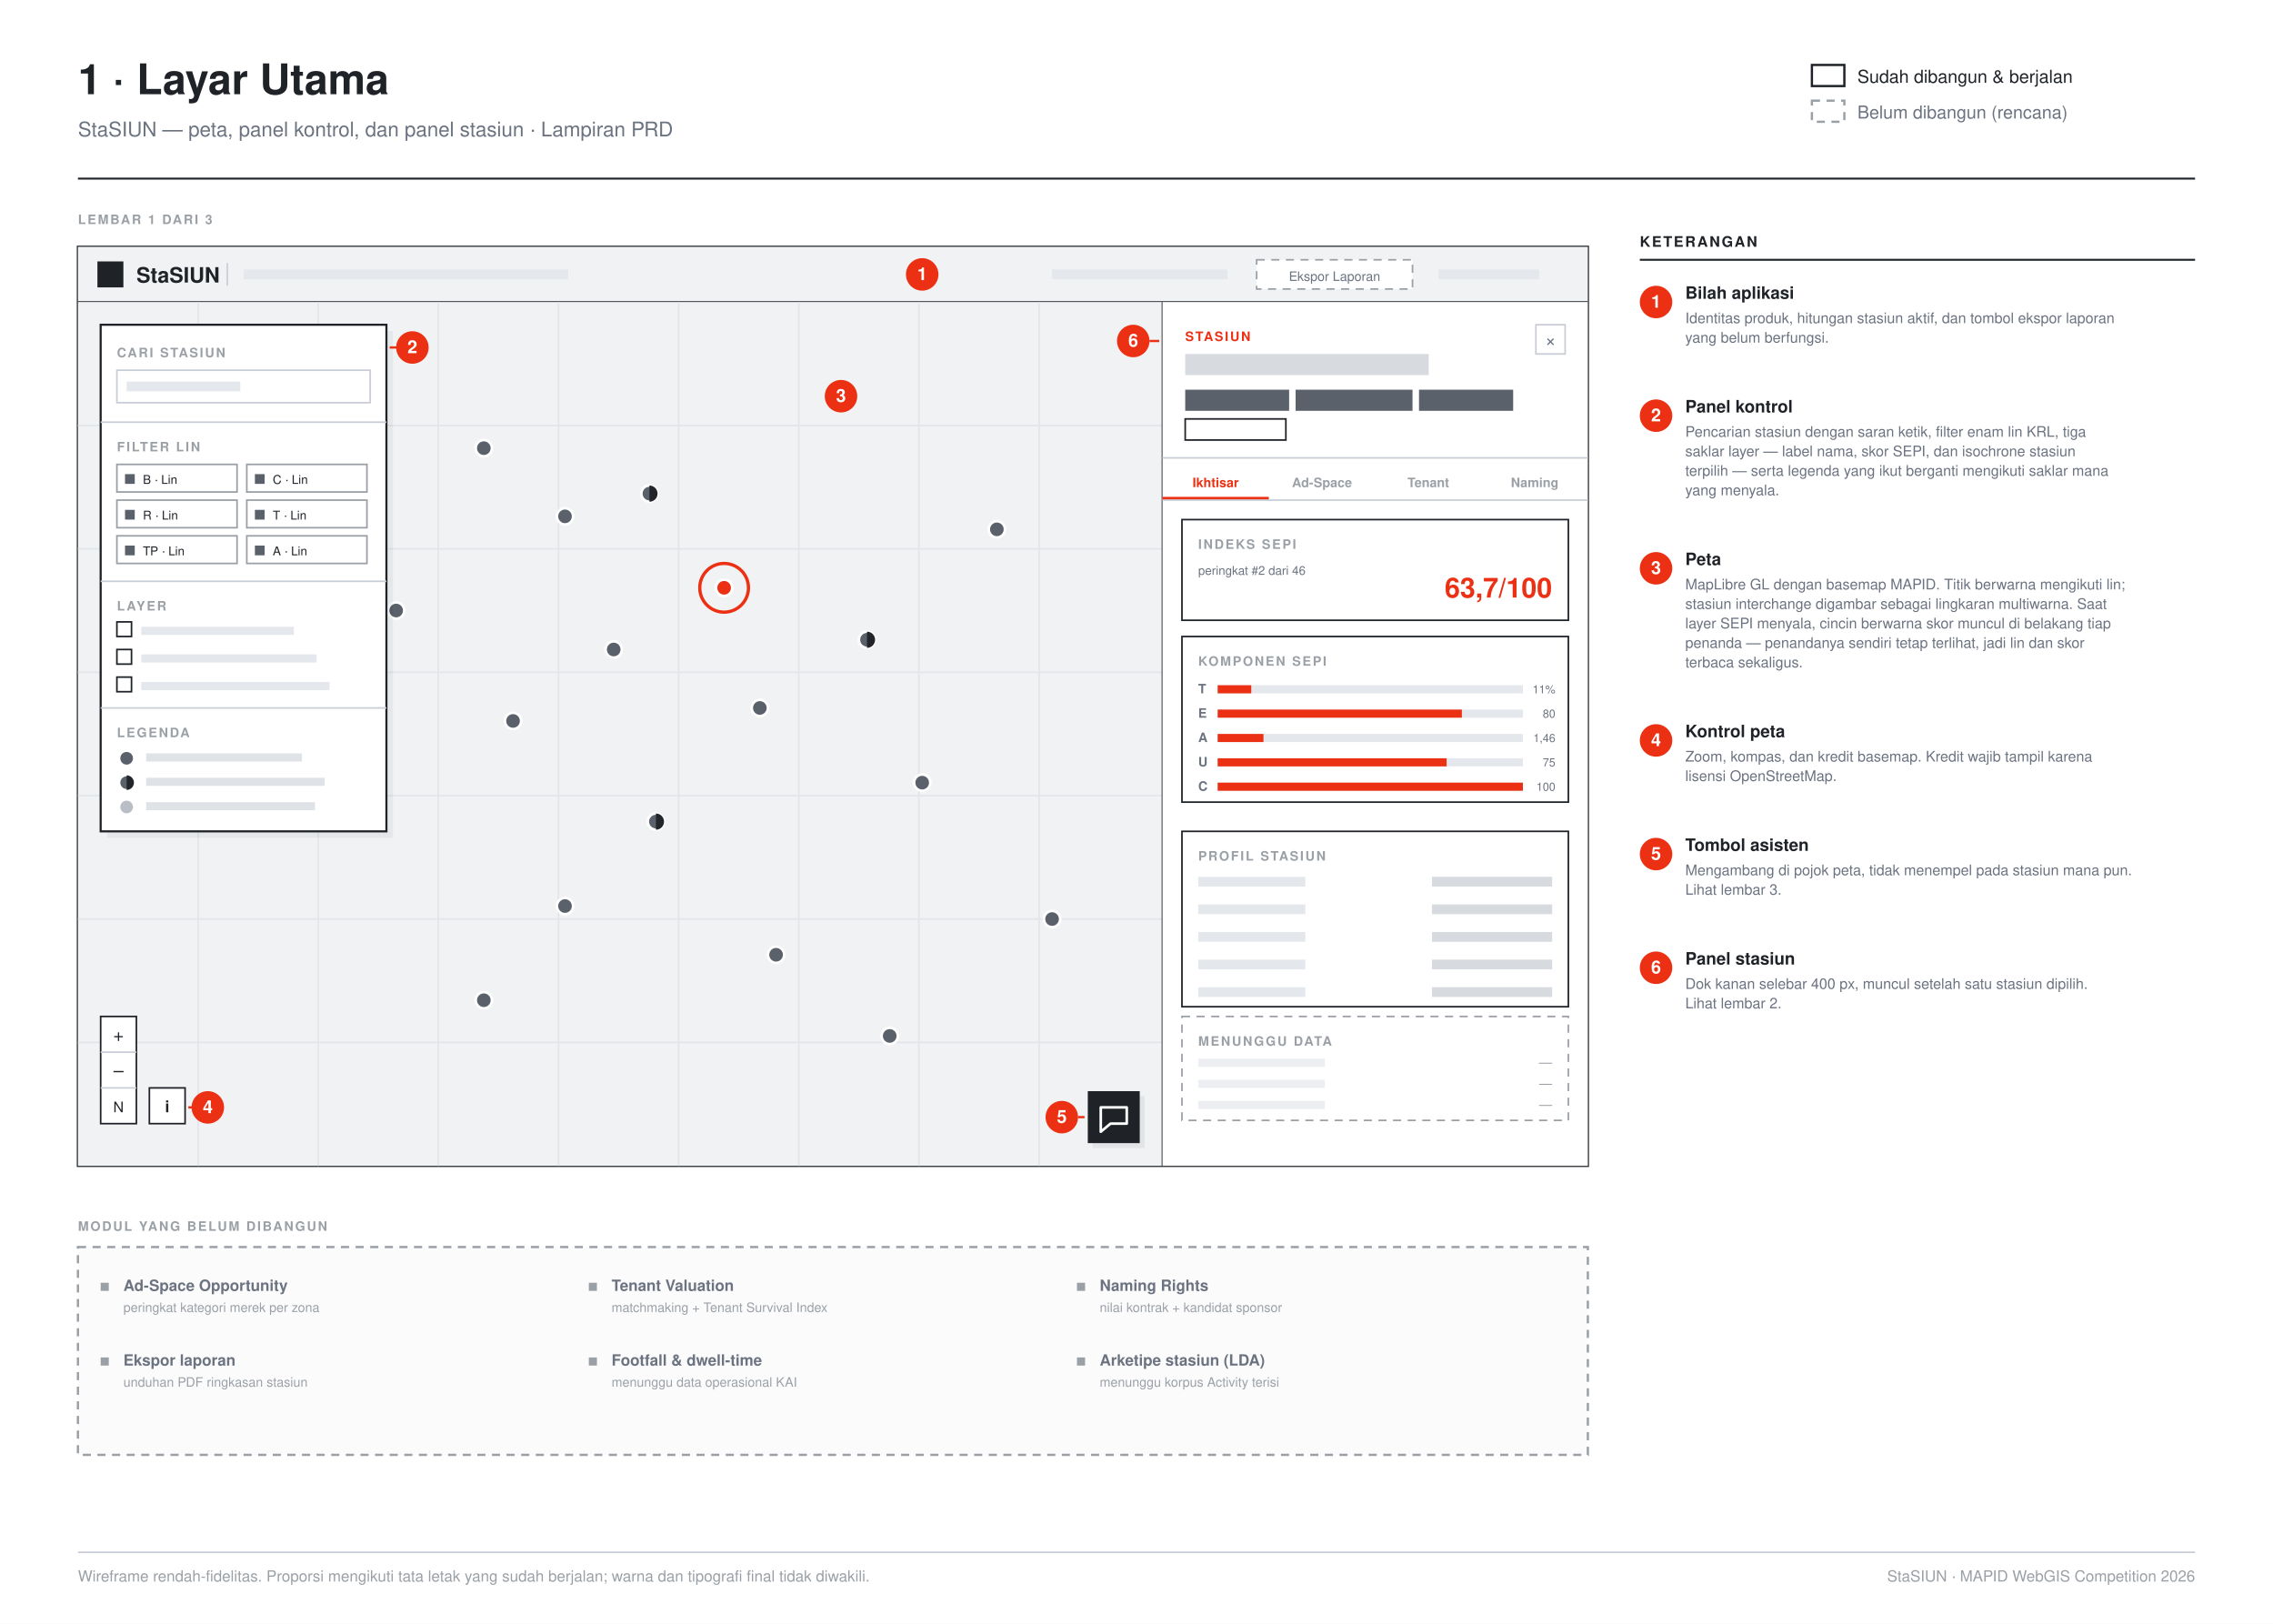
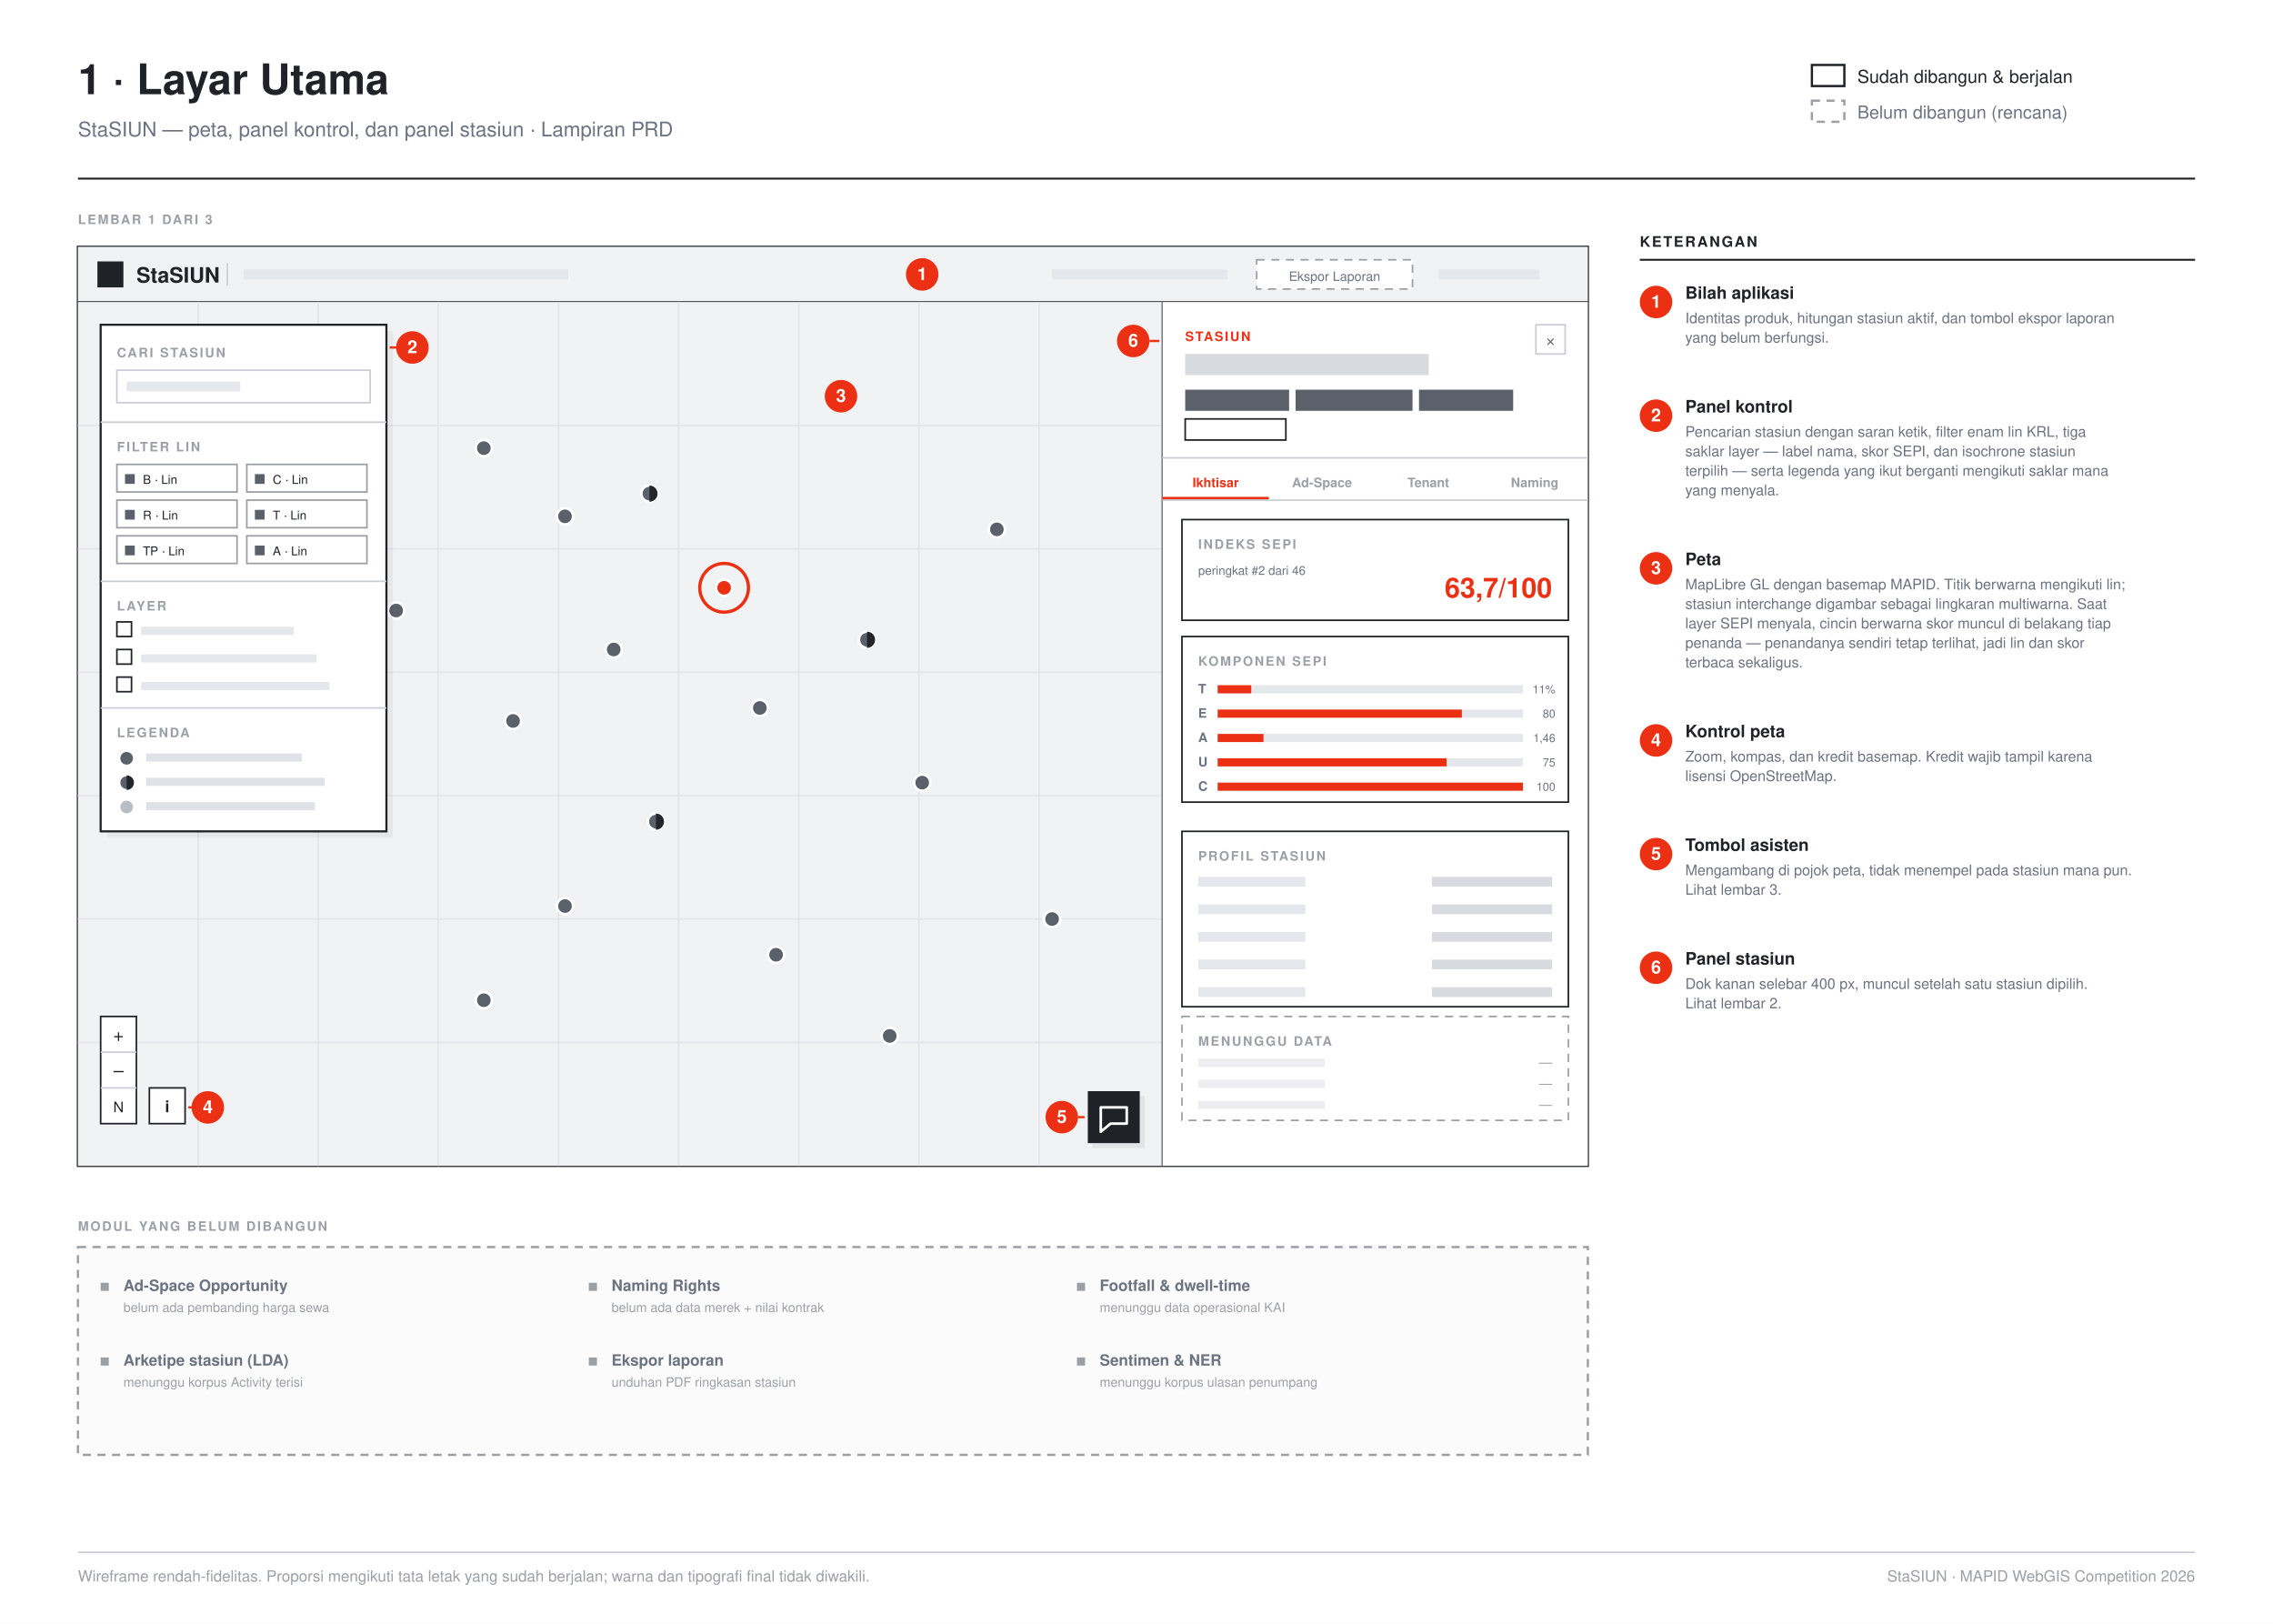
<svg xmlns="http://www.w3.org/2000/svg" width="1400" height="1000" viewBox="0 0 1400 1000">
  <rect width="1400" height="1000" fill="#ffffff" />
  <text x="48" y="58" font-family="Helvetica Neue, Helvetica, Arial, sans-serif" font-size="26" fill="#1f2328" font-weight="700" text-anchor="start">1 · Layar Utama</text>
  <text x="48" y="84" font-family="Helvetica Neue, Helvetica, Arial, sans-serif" font-size="12.5" fill="#6b7280" font-weight="400" text-anchor="start">StaSIUN — peta, panel kontrol, dan panel stasiun  ·  Lampiran PRD</text>
  <rect x="1116" y="40" width="20" height="13" fill="#ffffff" stroke="#1f2328" stroke-width="1.4" />
  <text x="1144" y="51" font-family="Helvetica Neue, Helvetica, Arial, sans-serif" font-size="11" fill="#1f2328" font-weight="400" text-anchor="start">Sudah dibangun &amp; berjalan</text>
  <rect x="1116" y="62" width="20" height="13" fill="#ffffff" stroke="#9aa0a6" stroke-width="1.4" stroke-dasharray="5 4" />
  <text x="1144" y="73" font-family="Helvetica Neue, Helvetica, Arial, sans-serif" font-size="11" fill="#6b7280" font-weight="400" text-anchor="start">Belum dibangun (rencana)</text>
  <line x1="48" y1="110" x2="1352" y2="110" stroke="#1f2328" stroke-width="1.2" />
  <text x="48" y="138" font-family="Helvetica Neue, Helvetica, Arial, sans-serif" font-size="8" fill="#9aa0a6" font-weight="600" text-anchor="start" letter-spacing="1">LEMBAR 1 DARI 3</text>
  <rect x="48" y="152" width="930" height="566" fill="#ffffff" stroke="#1f2328" stroke-width="1.4" />
  <rect x="48" y="152" width="930" height="34" fill="#f1f2f4" />
  <line x1="48" y1="186" x2="978" y2="186" stroke="#1f2328" stroke-width="1" />
  <rect x="60" y="161" width="16" height="16" fill="#1f2328" />
  <text x="84" y="174" font-family="Helvetica Neue, Helvetica, Arial, sans-serif" font-size="13" fill="#1f2328" font-weight="700" text-anchor="start">StaSIUN</text>
  <line x1="140" y1="162" x2="140" y2="176" stroke="#c9ced6" stroke-width="1" />
  <rect x="150" y="166" width="200" height="6" fill="#e4e7ec" />
  <rect x="648" y="166" width="108" height="6" fill="#e4e7ec" />
  <rect x="774" y="160" width="96" height="18" fill="#ffffff" stroke="#9aa0a6" stroke-width="1" stroke-dasharray="5 4" />
  <text x="822" y="173" font-family="Helvetica Neue, Helvetica, Arial, sans-serif" font-size="8" fill="#6b7280" font-weight="400" text-anchor="middle">Ekspor Laporan</text>
  <rect x="886" y="166" width="62" height="6" fill="#e4e7ec" />
  <rect x="48" y="186" width="668" height="532" fill="#f1f2f4" />
  <line x1="48" y1="262" x2="716" y2="262" stroke="#e2e5ea" stroke-width="1" />
  <line x1="48" y1="338" x2="716" y2="338" stroke="#e2e5ea" stroke-width="1" />
  <line x1="48" y1="414" x2="716" y2="414" stroke="#e2e5ea" stroke-width="1" />
  <line x1="48" y1="490" x2="716" y2="490" stroke="#e2e5ea" stroke-width="1" />
  <line x1="48" y1="566" x2="716" y2="566" stroke="#e2e5ea" stroke-width="1" />
  <line x1="48" y1="642" x2="716" y2="642" stroke="#e2e5ea" stroke-width="1" />
  <line x1="122" y1="186" x2="122" y2="718" stroke="#e2e5ea" stroke-width="1" />
  <line x1="196" y1="186" x2="196" y2="718" stroke="#e2e5ea" stroke-width="1" />
  <line x1="270" y1="186" x2="270" y2="718" stroke="#e2e5ea" stroke-width="1" />
  <line x1="344" y1="186" x2="344" y2="718" stroke="#e2e5ea" stroke-width="1" />
  <line x1="418" y1="186" x2="418" y2="718" stroke="#e2e5ea" stroke-width="1" />
  <line x1="492" y1="186" x2="492" y2="718" stroke="#e2e5ea" stroke-width="1" />
  <line x1="566" y1="186" x2="566" y2="718" stroke="#e2e5ea" stroke-width="1" />
  <line x1="640" y1="186" x2="640" y2="718" stroke="#e2e5ea" stroke-width="1" />
  <line x1="716" y1="186" x2="716" y2="718" stroke="#1f2328" stroke-width="1" />
  <circle cx="298" cy="276" r="5" fill="#5a616b" stroke="#ffffff" stroke-width="1.6" />
  <circle cx="348" cy="318" r="5" fill="#5a616b" stroke="#ffffff" stroke-width="1.6" />
  <circle cx="400" cy="304" r="5" fill="#5a616b" stroke="#ffffff" stroke-width="1.6" />
  <circle cx="446" cy="362" r="5" fill="#5a616b" stroke="#ffffff" stroke-width="1.6" />
  <circle cx="378" cy="400" r="5" fill="#5a616b" stroke="#ffffff" stroke-width="1.6" />
  <circle cx="316" cy="444" r="5" fill="#5a616b" stroke="#ffffff" stroke-width="1.6" />
  <circle cx="468" cy="436" r="5" fill="#5a616b" stroke="#ffffff" stroke-width="1.6" />
  <circle cx="534" cy="394" r="5" fill="#5a616b" stroke="#ffffff" stroke-width="1.6" />
  <circle cx="568" cy="482" r="5" fill="#5a616b" stroke="#ffffff" stroke-width="1.6" />
  <circle cx="404" cy="506" r="5" fill="#5a616b" stroke="#ffffff" stroke-width="1.6" />
  <circle cx="348" cy="558" r="5" fill="#5a616b" stroke="#ffffff" stroke-width="1.6" />
  <circle cx="298" cy="616" r="5" fill="#5a616b" stroke="#ffffff" stroke-width="1.6" />
  <circle cx="478" cy="588" r="5" fill="#5a616b" stroke="#ffffff" stroke-width="1.6" />
  <circle cx="548" cy="638" r="5" fill="#5a616b" stroke="#ffffff" stroke-width="1.6" />
  <circle cx="244" cy="376" r="5" fill="#5a616b" stroke="#ffffff" stroke-width="1.6" />
  <circle cx="198" cy="486" r="5" fill="#5a616b" stroke="#ffffff" stroke-width="1.6" />
  <circle cx="614" cy="326" r="5" fill="#5a616b" stroke="#ffffff" stroke-width="1.6" />
  <circle cx="648" cy="566" r="5" fill="#5a616b" stroke="#ffffff" stroke-width="1.6" />
  <path d="M400 299 A5 5 0 0 1 400 309 Z" fill="#22262b" />
  <path d="M404 501 A5 5 0 0 1 404 511 Z" fill="#22262b" />
  <path d="M534 389 A5 5 0 0 1 534 399 Z" fill="#22262b" />
  <circle cx="446" cy="362" r="15" fill="none" stroke="#ec3013" stroke-width="2" />
  <circle cx="446" cy="362" r="5" fill="#ec3013" stroke="#ffffff" stroke-width="1.6" />
  <rect x="66" y="204" width="176" height="312" fill="#000000" opacity="0.05" />
  <rect x="62" y="200" width="176" height="312" fill="#ffffff" stroke="#1f2328" stroke-width="1.3" />
  <text x="72" y="220" font-family="Helvetica Neue, Helvetica, Arial, sans-serif" font-size="8" fill="#9aa0a6" font-weight="600" text-anchor="start" letter-spacing="1">CARI STASIUN</text>
  <rect x="72" y="228" width="156" height="20" fill="#ffffff" stroke="#c9ced6" stroke-width="1" />
  <rect x="78" y="235" width="70" height="6" fill="#e4e7ec" />
  <line x1="62" y1="260" x2="238" y2="260" stroke="#c9ced6" stroke-width="1" />
  <text x="72" y="278" font-family="Helvetica Neue, Helvetica, Arial, sans-serif" font-size="8" fill="#9aa0a6" font-weight="600" text-anchor="start" letter-spacing="1">FILTER LIN</text>
  <rect x="72" y="286" width="74" height="17" fill="#ffffff" stroke="#9aa0a6" stroke-width="1" />
  <rect x="77" y="292" width="6" height="6" fill="#5a616b" />
  <text x="88" y="298" font-family="Helvetica Neue, Helvetica, Arial, sans-serif" font-size="7.5" fill="#1f2328" font-weight="400" text-anchor="start">B · Lin</text>
  <rect x="152" y="286" width="74" height="17" fill="#ffffff" stroke="#9aa0a6" stroke-width="1" />
  <rect x="157" y="292" width="6" height="6" fill="#5a616b" />
  <text x="168" y="298" font-family="Helvetica Neue, Helvetica, Arial, sans-serif" font-size="7.5" fill="#1f2328" font-weight="400" text-anchor="start">C · Lin</text>
  <rect x="72" y="308" width="74" height="17" fill="#ffffff" stroke="#9aa0a6" stroke-width="1" />
  <rect x="77" y="314" width="6" height="6" fill="#5a616b" />
  <text x="88" y="320" font-family="Helvetica Neue, Helvetica, Arial, sans-serif" font-size="7.5" fill="#1f2328" font-weight="400" text-anchor="start">R · Lin</text>
  <rect x="152" y="308" width="74" height="17" fill="#ffffff" stroke="#9aa0a6" stroke-width="1" />
  <rect x="157" y="314" width="6" height="6" fill="#5a616b" />
  <text x="168" y="320" font-family="Helvetica Neue, Helvetica, Arial, sans-serif" font-size="7.5" fill="#1f2328" font-weight="400" text-anchor="start">T · Lin</text>
  <rect x="72" y="330" width="74" height="17" fill="#ffffff" stroke="#9aa0a6" stroke-width="1" />
  <rect x="77" y="336" width="6" height="6" fill="#5a616b" />
  <text x="88" y="342" font-family="Helvetica Neue, Helvetica, Arial, sans-serif" font-size="7.5" fill="#1f2328" font-weight="400" text-anchor="start">TP · Lin</text>
  <rect x="152" y="330" width="74" height="17" fill="#ffffff" stroke="#9aa0a6" stroke-width="1" />
  <rect x="157" y="336" width="6" height="6" fill="#5a616b" />
  <text x="168" y="342" font-family="Helvetica Neue, Helvetica, Arial, sans-serif" font-size="7.5" fill="#1f2328" font-weight="400" text-anchor="start">A · Lin</text>
  <line x1="62" y1="358" x2="238" y2="358" stroke="#c9ced6" stroke-width="1" />
  <text x="72" y="376" font-family="Helvetica Neue, Helvetica, Arial, sans-serif" font-size="8" fill="#9aa0a6" font-weight="600" text-anchor="start" letter-spacing="1">LAYER</text>
  <rect x="72" y="383" width="9" height="9" fill="#ffffff" stroke="#1f2328" stroke-width="1" />
  <rect x="87" y="386" width="94" height="5" fill="#e4e7ec" />
  <rect x="72" y="400" width="9" height="9" fill="#ffffff" stroke="#1f2328" stroke-width="1" />
  <rect x="87" y="403" width="108" height="5" fill="#e4e7ec" />
  <rect x="72" y="417" width="9" height="9" fill="#ffffff" stroke="#1f2328" stroke-width="1" />
  <rect x="87" y="420" width="116" height="5" fill="#e4e7ec" />
  <line x1="62" y1="436" x2="238" y2="436" stroke="#c9ced6" stroke-width="1" />
  <text x="72" y="454" font-family="Helvetica Neue, Helvetica, Arial, sans-serif" font-size="8" fill="#9aa0a6" font-weight="600" text-anchor="start" letter-spacing="1">LEGENDA</text>
  <circle cx="78" cy="467" r="4.5" fill="#5a616b" stroke="#ffffff" stroke-width="1.2" />
  <rect x="90" y="464" width="96" height="5" fill="#dfe2e6" />
  <circle cx="78" cy="482" r="4.5" fill="#5a616b" stroke="#ffffff" stroke-width="1.2" />
  <path d="M78 477.5 A4.5 4.5 0 0 1 78 486.5 Z" fill="#22262b" />
  <rect x="90" y="479" width="110" height="5" fill="#dfe2e6" />
  <circle cx="78" cy="497" r="4.5" fill="#b9bec6" stroke="#ffffff" stroke-width="1.2" />
  <rect x="90" y="494" width="104" height="5" fill="#dfe2e6" />
  <rect x="62" y="626" width="22" height="66" fill="#ffffff" stroke="#1f2328" stroke-width="1" />
  <line x1="62" y1="648" x2="84" y2="648" stroke="#c9ced6" stroke-width="1" />
  <line x1="62" y1="670" x2="84" y2="670" stroke="#c9ced6" stroke-width="1" />
  <text x="73" y="641" font-family="Helvetica Neue, Helvetica, Arial, sans-serif" font-size="11" fill="#1f2328" font-weight="400" text-anchor="middle">+</text>
  <text x="73" y="663" font-family="Helvetica Neue, Helvetica, Arial, sans-serif" font-size="11" fill="#1f2328" font-weight="400" text-anchor="middle">–</text>
  <text x="73" y="685" font-family="Helvetica Neue, Helvetica, Arial, sans-serif" font-size="9" fill="#1f2328" font-weight="400" text-anchor="middle">N</text>
  <rect x="92" y="670" width="22" height="22" fill="#ffffff" stroke="#1f2328" stroke-width="1" />
  <text x="103" y="685" font-family="Helvetica Neue, Helvetica, Arial, sans-serif" font-size="10" fill="#1f2328" font-weight="700" text-anchor="middle">i</text>
  <rect x="673" y="675" width="32" height="32" fill="#000000" opacity="0.06" />
  <rect x="670" y="672" width="32" height="32" fill="#1f2328" />
  <path d="M678 682 h16 v10 h-10 l-6 5 z" fill="none" stroke="#ffffff" stroke-width="1.6" stroke-linejoin="round" />
  <rect x="716" y="186" width="262" height="532" fill="#ffffff" />
  <text x="730" y="210" font-family="Helvetica Neue, Helvetica, Arial, sans-serif" font-size="8" fill="#ec3013" font-weight="600" text-anchor="start" letter-spacing="1">STASIUN</text>
  <rect x="730" y="218" width="150" height="13" fill="#d7dade" />
  <rect x="946" y="200" width="18" height="18" fill="#ffffff" stroke="#c9ced6" stroke-width="1" />
  <text x="955" y="213" font-family="Helvetica Neue, Helvetica, Arial, sans-serif" font-size="11" fill="#6b7280" font-weight="400" text-anchor="middle">×</text>
  <rect x="730" y="240" width="64" height="13" fill="#5a616b" />
  <rect x="798" y="240" width="72" height="13" fill="#5a616b" />
  <rect x="874" y="240" width="58" height="13" fill="#5a616b" />
  <rect x="730" y="258" width="62" height="13" fill="#ffffff" stroke="#1f2328" stroke-width="1" />
  <line x1="716" y1="282" x2="978" y2="282" stroke="#c9ced6" stroke-width="1" />
  <text x="748.75" y="300" font-family="Helvetica Neue, Helvetica, Arial, sans-serif" font-size="8" fill="#ec3013" font-weight="600" text-anchor="middle">Ikhtisar</text>
  <text x="814.25" y="300" font-family="Helvetica Neue, Helvetica, Arial, sans-serif" font-size="8" fill="#9aa0a6" font-weight="600" text-anchor="middle">Ad-Space</text>
  <text x="879.75" y="300" font-family="Helvetica Neue, Helvetica, Arial, sans-serif" font-size="8" fill="#9aa0a6" font-weight="600" text-anchor="middle">Tenant</text>
  <text x="945.25" y="300" font-family="Helvetica Neue, Helvetica, Arial, sans-serif" font-size="8" fill="#9aa0a6" font-weight="600" text-anchor="middle">Naming</text>
  <rect x="716" y="306" width="65.5" height="2" fill="#ec3013" />
  <line x1="716" y1="308" x2="978" y2="308" stroke="#c9ced6" stroke-width="1" />
  <rect x="728" y="320" width="238" height="62" fill="#ffffff" stroke="#1f2328" stroke-width="1" />
  <text x="738" y="338" font-family="Helvetica Neue, Helvetica, Arial, sans-serif" font-size="8" fill="#9aa0a6" font-weight="600" text-anchor="start" letter-spacing="1">INDEKS SEPI</text>
  <text x="738" y="354" font-family="Helvetica Neue, Helvetica, Arial, sans-serif" font-size="7.5" fill="#6b7280" font-weight="400" text-anchor="start">peringkat #2 dari 46</text>
  <text x="956" y="368" font-family="Helvetica Neue, Helvetica, Arial, sans-serif" font-size="17" fill="#ec3013" font-weight="700" text-anchor="end">63,7/100</text>
  <rect x="728" y="392" width="238" height="102" fill="#ffffff" stroke="#1f2328" stroke-width="1" />
  <text x="738" y="410" font-family="Helvetica Neue, Helvetica, Arial, sans-serif" font-size="8" fill="#9aa0a6" font-weight="600" text-anchor="start" letter-spacing="1">KOMPONEN SEPI</text>
  <text x="738" y="427" font-family="Helvetica Neue, Helvetica, Arial, sans-serif" font-size="8" fill="#6b7280" font-weight="700" text-anchor="start">T</text>
  <rect x="750" y="422" width="188" height="5" fill="#e4e7ec" />
  <rect x="750" y="422" width="20.68" height="5" fill="#ec3013" />
  <text x="958" y="427" font-family="Helvetica Neue, Helvetica, Arial, sans-serif" font-size="7" fill="#6b7280" font-weight="400" text-anchor="end">11%</text>
  <text x="738" y="442" font-family="Helvetica Neue, Helvetica, Arial, sans-serif" font-size="8" fill="#6b7280" font-weight="700" text-anchor="start">E</text>
  <rect x="750" y="437" width="188" height="5" fill="#e4e7ec" />
  <rect x="750" y="437" width="150.4" height="5" fill="#ec3013" />
  <text x="958" y="442" font-family="Helvetica Neue, Helvetica, Arial, sans-serif" font-size="7" fill="#6b7280" font-weight="400" text-anchor="end">80</text>
  <text x="738" y="457" font-family="Helvetica Neue, Helvetica, Arial, sans-serif" font-size="8" fill="#6b7280" font-weight="700" text-anchor="start">A</text>
  <rect x="750" y="452" width="188" height="5" fill="#e4e7ec" />
  <rect x="750" y="452" width="28.2" height="5" fill="#ec3013" />
  <text x="958" y="457" font-family="Helvetica Neue, Helvetica, Arial, sans-serif" font-size="7" fill="#6b7280" font-weight="400" text-anchor="end">1,46</text>
  <text x="738" y="472" font-family="Helvetica Neue, Helvetica, Arial, sans-serif" font-size="8" fill="#6b7280" font-weight="700" text-anchor="start">U</text>
  <rect x="750" y="467" width="188" height="5" fill="#e4e7ec" />
  <rect x="750" y="467" width="141.0" height="5" fill="#ec3013" />
  <text x="958" y="472" font-family="Helvetica Neue, Helvetica, Arial, sans-serif" font-size="7" fill="#6b7280" font-weight="400" text-anchor="end">75</text>
  <text x="738" y="487" font-family="Helvetica Neue, Helvetica, Arial, sans-serif" font-size="8" fill="#6b7280" font-weight="700" text-anchor="start">C</text>
  <rect x="750" y="482" width="188" height="5" fill="#e4e7ec" />
  <rect x="750" y="482" width="188.0" height="5" fill="#ec3013" />
  <text x="958" y="487" font-family="Helvetica Neue, Helvetica, Arial, sans-serif" font-size="7" fill="#6b7280" font-weight="400" text-anchor="end">100</text>
  <rect x="728" y="512" width="238" height="108" fill="#ffffff" stroke="#1f2328" stroke-width="1" />
  <text x="738" y="530" font-family="Helvetica Neue, Helvetica, Arial, sans-serif" font-size="8" fill="#9aa0a6" font-weight="600" text-anchor="start" letter-spacing="1">PROFIL STASIUN</text>
  <rect x="738" y="540" width="66" height="6" fill="#e4e7ec" />
  <rect x="882" y="540" width="74" height="6" fill="#d7dade" />
  <rect x="738" y="557" width="66" height="6" fill="#e4e7ec" />
  <rect x="882" y="557" width="74" height="6" fill="#d7dade" />
  <rect x="738" y="574" width="66" height="6" fill="#e4e7ec" />
  <rect x="882" y="574" width="74" height="6" fill="#d7dade" />
  <rect x="738" y="591" width="66" height="6" fill="#e4e7ec" />
  <rect x="882" y="591" width="74" height="6" fill="#d7dade" />
  <rect x="738" y="608" width="66" height="6" fill="#e4e7ec" />
  <rect x="882" y="608" width="74" height="6" fill="#d7dade" />
  <rect x="728" y="626" width="238" height="64" fill="#ffffff" stroke="#9aa0a6" stroke-width="1" stroke-dasharray="5 4" />
  <text x="738" y="644" font-family="Helvetica Neue, Helvetica, Arial, sans-serif" font-size="8" fill="#9aa0a6" font-weight="600" text-anchor="start" letter-spacing="1">MENUNGGU DATA</text>
  <rect x="738" y="652" width="78" height="5" fill="#eceef1" />
  <text x="956" y="657" font-family="Helvetica Neue, Helvetica, Arial, sans-serif" font-size="8" fill="#9aa0a6" font-weight="400" text-anchor="end">—</text>
  <rect x="738" y="665" width="78" height="5" fill="#eceef1" />
  <text x="956" y="670" font-family="Helvetica Neue, Helvetica, Arial, sans-serif" font-size="8" fill="#9aa0a6" font-weight="400" text-anchor="end">—</text>
  <rect x="738" y="678" width="78" height="5" fill="#eceef1" />
  <text x="956" y="683" font-family="Helvetica Neue, Helvetica, Arial, sans-serif" font-size="8" fill="#9aa0a6" font-weight="400" text-anchor="end">—</text>
  <circle cx="568" cy="169" r="10" fill="#ec3013" />
  <text x="568" y="172.5" font-family="Helvetica Neue, Helvetica, Arial, sans-serif" font-size="11" fill="#ffffff" font-weight="700" text-anchor="middle">1</text>
  <line x1="240" y1="214" x2="245" y2="214" stroke="#ec3013" stroke-width="1.4" />
  <circle cx="254" cy="214" r="10" fill="#ec3013" />
  <text x="254" y="217.5" font-family="Helvetica Neue, Helvetica, Arial, sans-serif" font-size="11" fill="#ffffff" font-weight="700" text-anchor="middle">2</text>
  <circle cx="518" cy="244" r="10" fill="#ec3013" />
  <text x="518" y="247.5" font-family="Helvetica Neue, Helvetica, Arial, sans-serif" font-size="11" fill="#ffffff" font-weight="700" text-anchor="middle">3</text>
  <line x1="116" y1="682" x2="120" y2="682" stroke="#ec3013" stroke-width="1.4" />
  <circle cx="128" cy="682" r="10" fill="#ec3013" />
  <text x="128" y="685.5" font-family="Helvetica Neue, Helvetica, Arial, sans-serif" font-size="11" fill="#ffffff" font-weight="700" text-anchor="middle">4</text>
  <line x1="664" y1="688" x2="668" y2="688" stroke="#ec3013" stroke-width="1.4" />
  <circle cx="654" cy="688" r="10" fill="#ec3013" />
  <text x="654" y="691.5" font-family="Helvetica Neue, Helvetica, Arial, sans-serif" font-size="11" fill="#ffffff" font-weight="700" text-anchor="middle">5</text>
  <line x1="708" y1="210" x2="714" y2="210" stroke="#ec3013" stroke-width="1.4" />
  <circle cx="698" cy="210" r="10" fill="#ec3013" />
  <text x="698" y="213.5" font-family="Helvetica Neue, Helvetica, Arial, sans-serif" font-size="11" fill="#ffffff" font-weight="700" text-anchor="middle">6</text>
  <text x="1010" y="152" font-family="Helvetica Neue, Helvetica, Arial, sans-serif" font-size="9" fill="#1f2328" font-weight="600" text-anchor="start" letter-spacing="1">KETERANGAN</text>
  <line x1="1010" y1="160" x2="1352" y2="160" stroke="#1f2328" stroke-width="1.2" />
  <circle cx="1020" cy="186" r="10" fill="#ec3013" />
  <text x="1020" y="189.5" font-family="Helvetica Neue, Helvetica, Arial, sans-serif" font-size="11" fill="#ffffff" font-weight="700" text-anchor="middle">1</text>
  <text x="1038" y="184" font-family="Helvetica Neue, Helvetica, Arial, sans-serif" font-size="10.5" fill="#1f2328" font-weight="700" text-anchor="start">Bilah aplikasi</text>
  <text x="1038" y="199" font-family="Helvetica Neue, Helvetica, Arial, sans-serif" font-size="9" fill="#6b7280" font-weight="400" text-anchor="start">Identitas produk, hitungan stasiun aktif, dan tombol ekspor laporan</text>
  <text x="1038" y="211" font-family="Helvetica Neue, Helvetica, Arial, sans-serif" font-size="9" fill="#6b7280" font-weight="400" text-anchor="start">yang belum berfungsi.</text>
  <circle cx="1020" cy="256" r="10" fill="#ec3013" />
  <text x="1020" y="259.5" font-family="Helvetica Neue, Helvetica, Arial, sans-serif" font-size="11" fill="#ffffff" font-weight="700" text-anchor="middle">2</text>
  <text x="1038" y="254" font-family="Helvetica Neue, Helvetica, Arial, sans-serif" font-size="10.5" fill="#1f2328" font-weight="700" text-anchor="start">Panel kontrol</text>
  <text x="1038" y="269" font-family="Helvetica Neue, Helvetica, Arial, sans-serif" font-size="9" fill="#6b7280" font-weight="400" text-anchor="start">Pencarian stasiun dengan saran ketik, filter enam lin KRL, tiga</text>
  <text x="1038" y="281" font-family="Helvetica Neue, Helvetica, Arial, sans-serif" font-size="9" fill="#6b7280" font-weight="400" text-anchor="start">saklar layer — label nama, skor SEPI, dan isochrone stasiun</text>
  <text x="1038" y="293" font-family="Helvetica Neue, Helvetica, Arial, sans-serif" font-size="9" fill="#6b7280" font-weight="400" text-anchor="start">terpilih — serta legenda yang ikut berganti mengikuti saklar mana</text>
  <text x="1038" y="305" font-family="Helvetica Neue, Helvetica, Arial, sans-serif" font-size="9" fill="#6b7280" font-weight="400" text-anchor="start">yang menyala.</text>
  <circle cx="1020" cy="350" r="10" fill="#ec3013" />
  <text x="1020" y="353.5" font-family="Helvetica Neue, Helvetica, Arial, sans-serif" font-size="11" fill="#ffffff" font-weight="700" text-anchor="middle">3</text>
  <text x="1038" y="348" font-family="Helvetica Neue, Helvetica, Arial, sans-serif" font-size="10.5" fill="#1f2328" font-weight="700" text-anchor="start">Peta</text>
  <text x="1038" y="363" font-family="Helvetica Neue, Helvetica, Arial, sans-serif" font-size="9" fill="#6b7280" font-weight="400" text-anchor="start">MapLibre GL dengan basemap MAPID. Titik berwarna mengikuti lin;</text>
  <text x="1038" y="375" font-family="Helvetica Neue, Helvetica, Arial, sans-serif" font-size="9" fill="#6b7280" font-weight="400" text-anchor="start">stasiun interchange digambar sebagai lingkaran multiwarna. Saat</text>
  <text x="1038" y="387" font-family="Helvetica Neue, Helvetica, Arial, sans-serif" font-size="9" fill="#6b7280" font-weight="400" text-anchor="start">layer SEPI menyala, cincin berwarna skor muncul di belakang tiap</text>
  <text x="1038" y="399" font-family="Helvetica Neue, Helvetica, Arial, sans-serif" font-size="9" fill="#6b7280" font-weight="400" text-anchor="start">penanda — penandanya sendiri tetap terlihat, jadi lin dan skor</text>
  <text x="1038" y="411" font-family="Helvetica Neue, Helvetica, Arial, sans-serif" font-size="9" fill="#6b7280" font-weight="400" text-anchor="start">terbaca sekaligus.</text>
  <circle cx="1020" cy="456" r="10" fill="#ec3013" />
  <text x="1020" y="459.5" font-family="Helvetica Neue, Helvetica, Arial, sans-serif" font-size="11" fill="#ffffff" font-weight="700" text-anchor="middle">4</text>
  <text x="1038" y="454" font-family="Helvetica Neue, Helvetica, Arial, sans-serif" font-size="10.5" fill="#1f2328" font-weight="700" text-anchor="start">Kontrol peta</text>
  <text x="1038" y="469" font-family="Helvetica Neue, Helvetica, Arial, sans-serif" font-size="9" fill="#6b7280" font-weight="400" text-anchor="start">Zoom, kompas, dan kredit basemap. Kredit wajib tampil karena</text>
  <text x="1038" y="481" font-family="Helvetica Neue, Helvetica, Arial, sans-serif" font-size="9" fill="#6b7280" font-weight="400" text-anchor="start">lisensi OpenStreetMap.</text>
  <circle cx="1020" cy="526" r="10" fill="#ec3013" />
  <text x="1020" y="529.5" font-family="Helvetica Neue, Helvetica, Arial, sans-serif" font-size="11" fill="#ffffff" font-weight="700" text-anchor="middle">5</text>
  <text x="1038" y="524" font-family="Helvetica Neue, Helvetica, Arial, sans-serif" font-size="10.5" fill="#1f2328" font-weight="700" text-anchor="start">Tombol asisten</text>
  <text x="1038" y="539" font-family="Helvetica Neue, Helvetica, Arial, sans-serif" font-size="9" fill="#6b7280" font-weight="400" text-anchor="start">Mengambang di pojok peta, tidak menempel pada stasiun mana pun.</text>
  <text x="1038" y="551" font-family="Helvetica Neue, Helvetica, Arial, sans-serif" font-size="9" fill="#6b7280" font-weight="400" text-anchor="start">Lihat lembar 3.</text>
  <circle cx="1020" cy="596" r="10" fill="#ec3013" />
  <text x="1020" y="599.5" font-family="Helvetica Neue, Helvetica, Arial, sans-serif" font-size="11" fill="#ffffff" font-weight="700" text-anchor="middle">6</text>
  <text x="1038" y="594" font-family="Helvetica Neue, Helvetica, Arial, sans-serif" font-size="10.5" fill="#1f2328" font-weight="700" text-anchor="start">Panel stasiun</text>
  <text x="1038" y="609" font-family="Helvetica Neue, Helvetica, Arial, sans-serif" font-size="9" fill="#6b7280" font-weight="400" text-anchor="start">Dok kanan selebar 400 px, muncul setelah satu stasiun dipilih.</text>
  <text x="1038" y="621" font-family="Helvetica Neue, Helvetica, Arial, sans-serif" font-size="9" fill="#6b7280" font-weight="400" text-anchor="start">Lihat lembar 2.</text>
  <text x="48" y="758" font-family="Helvetica Neue, Helvetica, Arial, sans-serif" font-size="8" fill="#9aa0a6" font-weight="600" text-anchor="start" letter-spacing="1">MODUL YANG BELUM DIBANGUN</text>
  <rect x="48" y="768" width="930" height="128" fill="#fbfbfc" stroke="#9aa0a6" stroke-width="1.4" stroke-dasharray="5 4" />
  <rect x="62.0" y="790" width="5" height="5" fill="#9aa0a6" />
  <text x="76.0" y="795" font-family="Helvetica Neue, Helvetica, Arial, sans-serif" font-size="9.5" fill="#6b7280" font-weight="700" text-anchor="start">Ad-Space Opportunity</text>
-   <text x="76.0" y="808" font-family="Helvetica Neue, Helvetica, Arial, sans-serif" font-size="8" fill="#9aa0a6" font-weight="400" text-anchor="start">peringkat kategori merek per zona</text>
+   <text x="76.0" y="808" font-family="Helvetica Neue, Helvetica, Arial, sans-serif" font-size="8" fill="#9aa0a6" font-weight="400" text-anchor="start">belum ada pembanding harga sewa</text>
  <rect x="362.667" y="790" width="5" height="5" fill="#9aa0a6" />
-   <text x="376.667" y="795" font-family="Helvetica Neue, Helvetica, Arial, sans-serif" font-size="9.5" fill="#6b7280" font-weight="700" text-anchor="start">Tenant Valuation</text>
-   <text x="376.667" y="808" font-family="Helvetica Neue, Helvetica, Arial, sans-serif" font-size="8" fill="#9aa0a6" font-weight="400" text-anchor="start">matchmaking + Tenant Survival Index</text>
+   <text x="376.667" y="795" font-family="Helvetica Neue, Helvetica, Arial, sans-serif" font-size="9.5" fill="#6b7280" font-weight="700" text-anchor="start">Naming Rights</text>
+   <text x="376.667" y="808" font-family="Helvetica Neue, Helvetica, Arial, sans-serif" font-size="8" fill="#9aa0a6" font-weight="400" text-anchor="start">belum ada data merek + nilai kontrak</text>
  <rect x="663.333" y="790" width="5" height="5" fill="#9aa0a6" />
-   <text x="677.333" y="795" font-family="Helvetica Neue, Helvetica, Arial, sans-serif" font-size="9.5" fill="#6b7280" font-weight="700" text-anchor="start">Naming Rights</text>
-   <text x="677.333" y="808" font-family="Helvetica Neue, Helvetica, Arial, sans-serif" font-size="8" fill="#9aa0a6" font-weight="400" text-anchor="start">nilai kontrak + kandidat sponsor</text>
+   <text x="677.333" y="795" font-family="Helvetica Neue, Helvetica, Arial, sans-serif" font-size="9.5" fill="#6b7280" font-weight="700" text-anchor="start">Footfall &amp; dwell-time</text>
+   <text x="677.333" y="808" font-family="Helvetica Neue, Helvetica, Arial, sans-serif" font-size="8" fill="#9aa0a6" font-weight="400" text-anchor="start">menunggu data operasional KAI</text>
  <rect x="62.0" y="836" width="5" height="5" fill="#9aa0a6" />
-   <text x="76.0" y="841" font-family="Helvetica Neue, Helvetica, Arial, sans-serif" font-size="9.5" fill="#6b7280" font-weight="700" text-anchor="start">Ekspor laporan</text>
-   <text x="76.0" y="854" font-family="Helvetica Neue, Helvetica, Arial, sans-serif" font-size="8" fill="#9aa0a6" font-weight="400" text-anchor="start">unduhan PDF ringkasan stasiun</text>
+   <text x="76.0" y="841" font-family="Helvetica Neue, Helvetica, Arial, sans-serif" font-size="9.5" fill="#6b7280" font-weight="700" text-anchor="start">Arketipe stasiun (LDA)</text>
+   <text x="76.0" y="854" font-family="Helvetica Neue, Helvetica, Arial, sans-serif" font-size="8" fill="#9aa0a6" font-weight="400" text-anchor="start">menunggu korpus Activity terisi</text>
  <rect x="362.667" y="836" width="5" height="5" fill="#9aa0a6" />
-   <text x="376.667" y="841" font-family="Helvetica Neue, Helvetica, Arial, sans-serif" font-size="9.5" fill="#6b7280" font-weight="700" text-anchor="start">Footfall &amp; dwell-time</text>
-   <text x="376.667" y="854" font-family="Helvetica Neue, Helvetica, Arial, sans-serif" font-size="8" fill="#9aa0a6" font-weight="400" text-anchor="start">menunggu data operasional KAI</text>
+   <text x="376.667" y="841" font-family="Helvetica Neue, Helvetica, Arial, sans-serif" font-size="9.5" fill="#6b7280" font-weight="700" text-anchor="start">Ekspor laporan</text>
+   <text x="376.667" y="854" font-family="Helvetica Neue, Helvetica, Arial, sans-serif" font-size="8" fill="#9aa0a6" font-weight="400" text-anchor="start">unduhan PDF ringkasan stasiun</text>
  <rect x="663.333" y="836" width="5" height="5" fill="#9aa0a6" />
-   <text x="677.333" y="841" font-family="Helvetica Neue, Helvetica, Arial, sans-serif" font-size="9.5" fill="#6b7280" font-weight="700" text-anchor="start">Arketipe stasiun (LDA)</text>
-   <text x="677.333" y="854" font-family="Helvetica Neue, Helvetica, Arial, sans-serif" font-size="8" fill="#9aa0a6" font-weight="400" text-anchor="start">menunggu korpus Activity terisi</text>
+   <text x="677.333" y="841" font-family="Helvetica Neue, Helvetica, Arial, sans-serif" font-size="9.5" fill="#6b7280" font-weight="700" text-anchor="start">Sentimen &amp; NER</text>
+   <text x="677.333" y="854" font-family="Helvetica Neue, Helvetica, Arial, sans-serif" font-size="8" fill="#9aa0a6" font-weight="400" text-anchor="start">menunggu korpus ulasan penumpang</text>
  <line x1="48" y1="956" x2="1352" y2="956" stroke="#c9ced6" stroke-width="1" />
  <text x="48" y="974" font-family="Helvetica Neue, Helvetica, Arial, sans-serif" font-size="9.5" fill="#9aa0a6" font-weight="400" text-anchor="start">Wireframe rendah-fidelitas. Proporsi mengikuti tata letak yang sudah berjalan; warna dan tipografi final tidak diwakili.</text>
  <text x="1352" y="974" font-family="Helvetica Neue, Helvetica, Arial, sans-serif" font-size="9.5" fill="#9aa0a6" font-weight="400" text-anchor="end">StaSIUN · MAPID WebGIS Competition 2026</text>
</svg>
